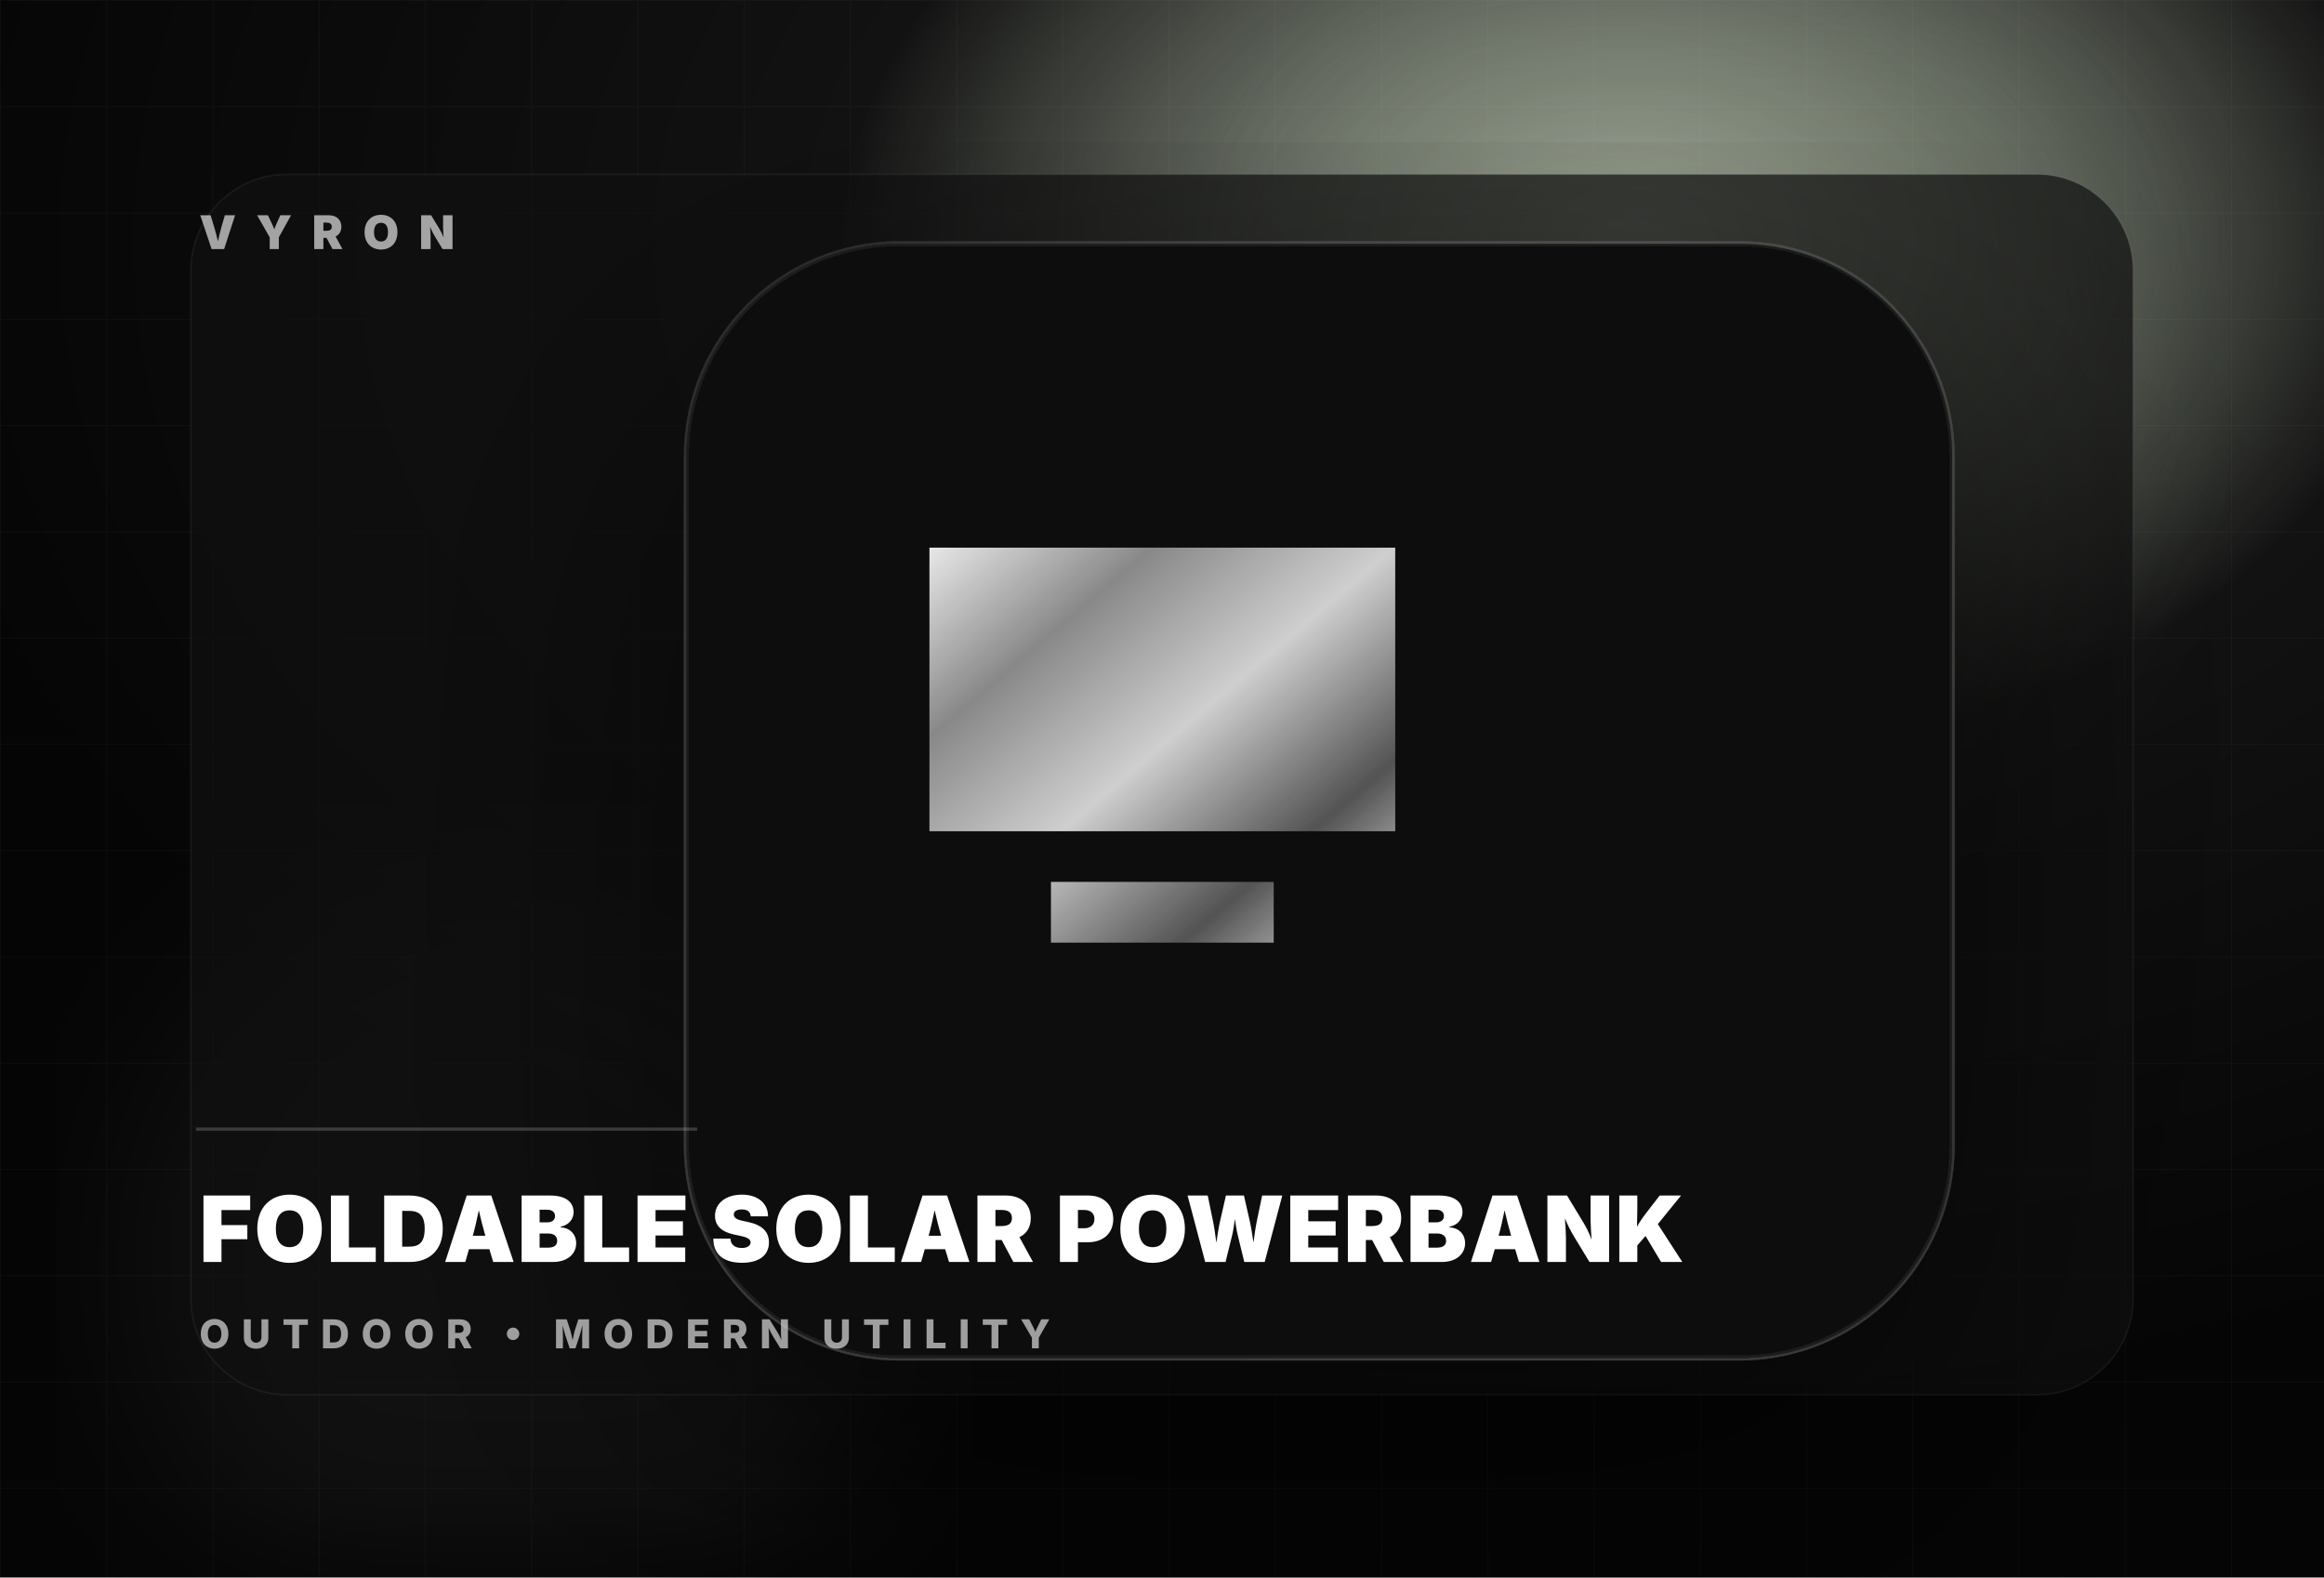
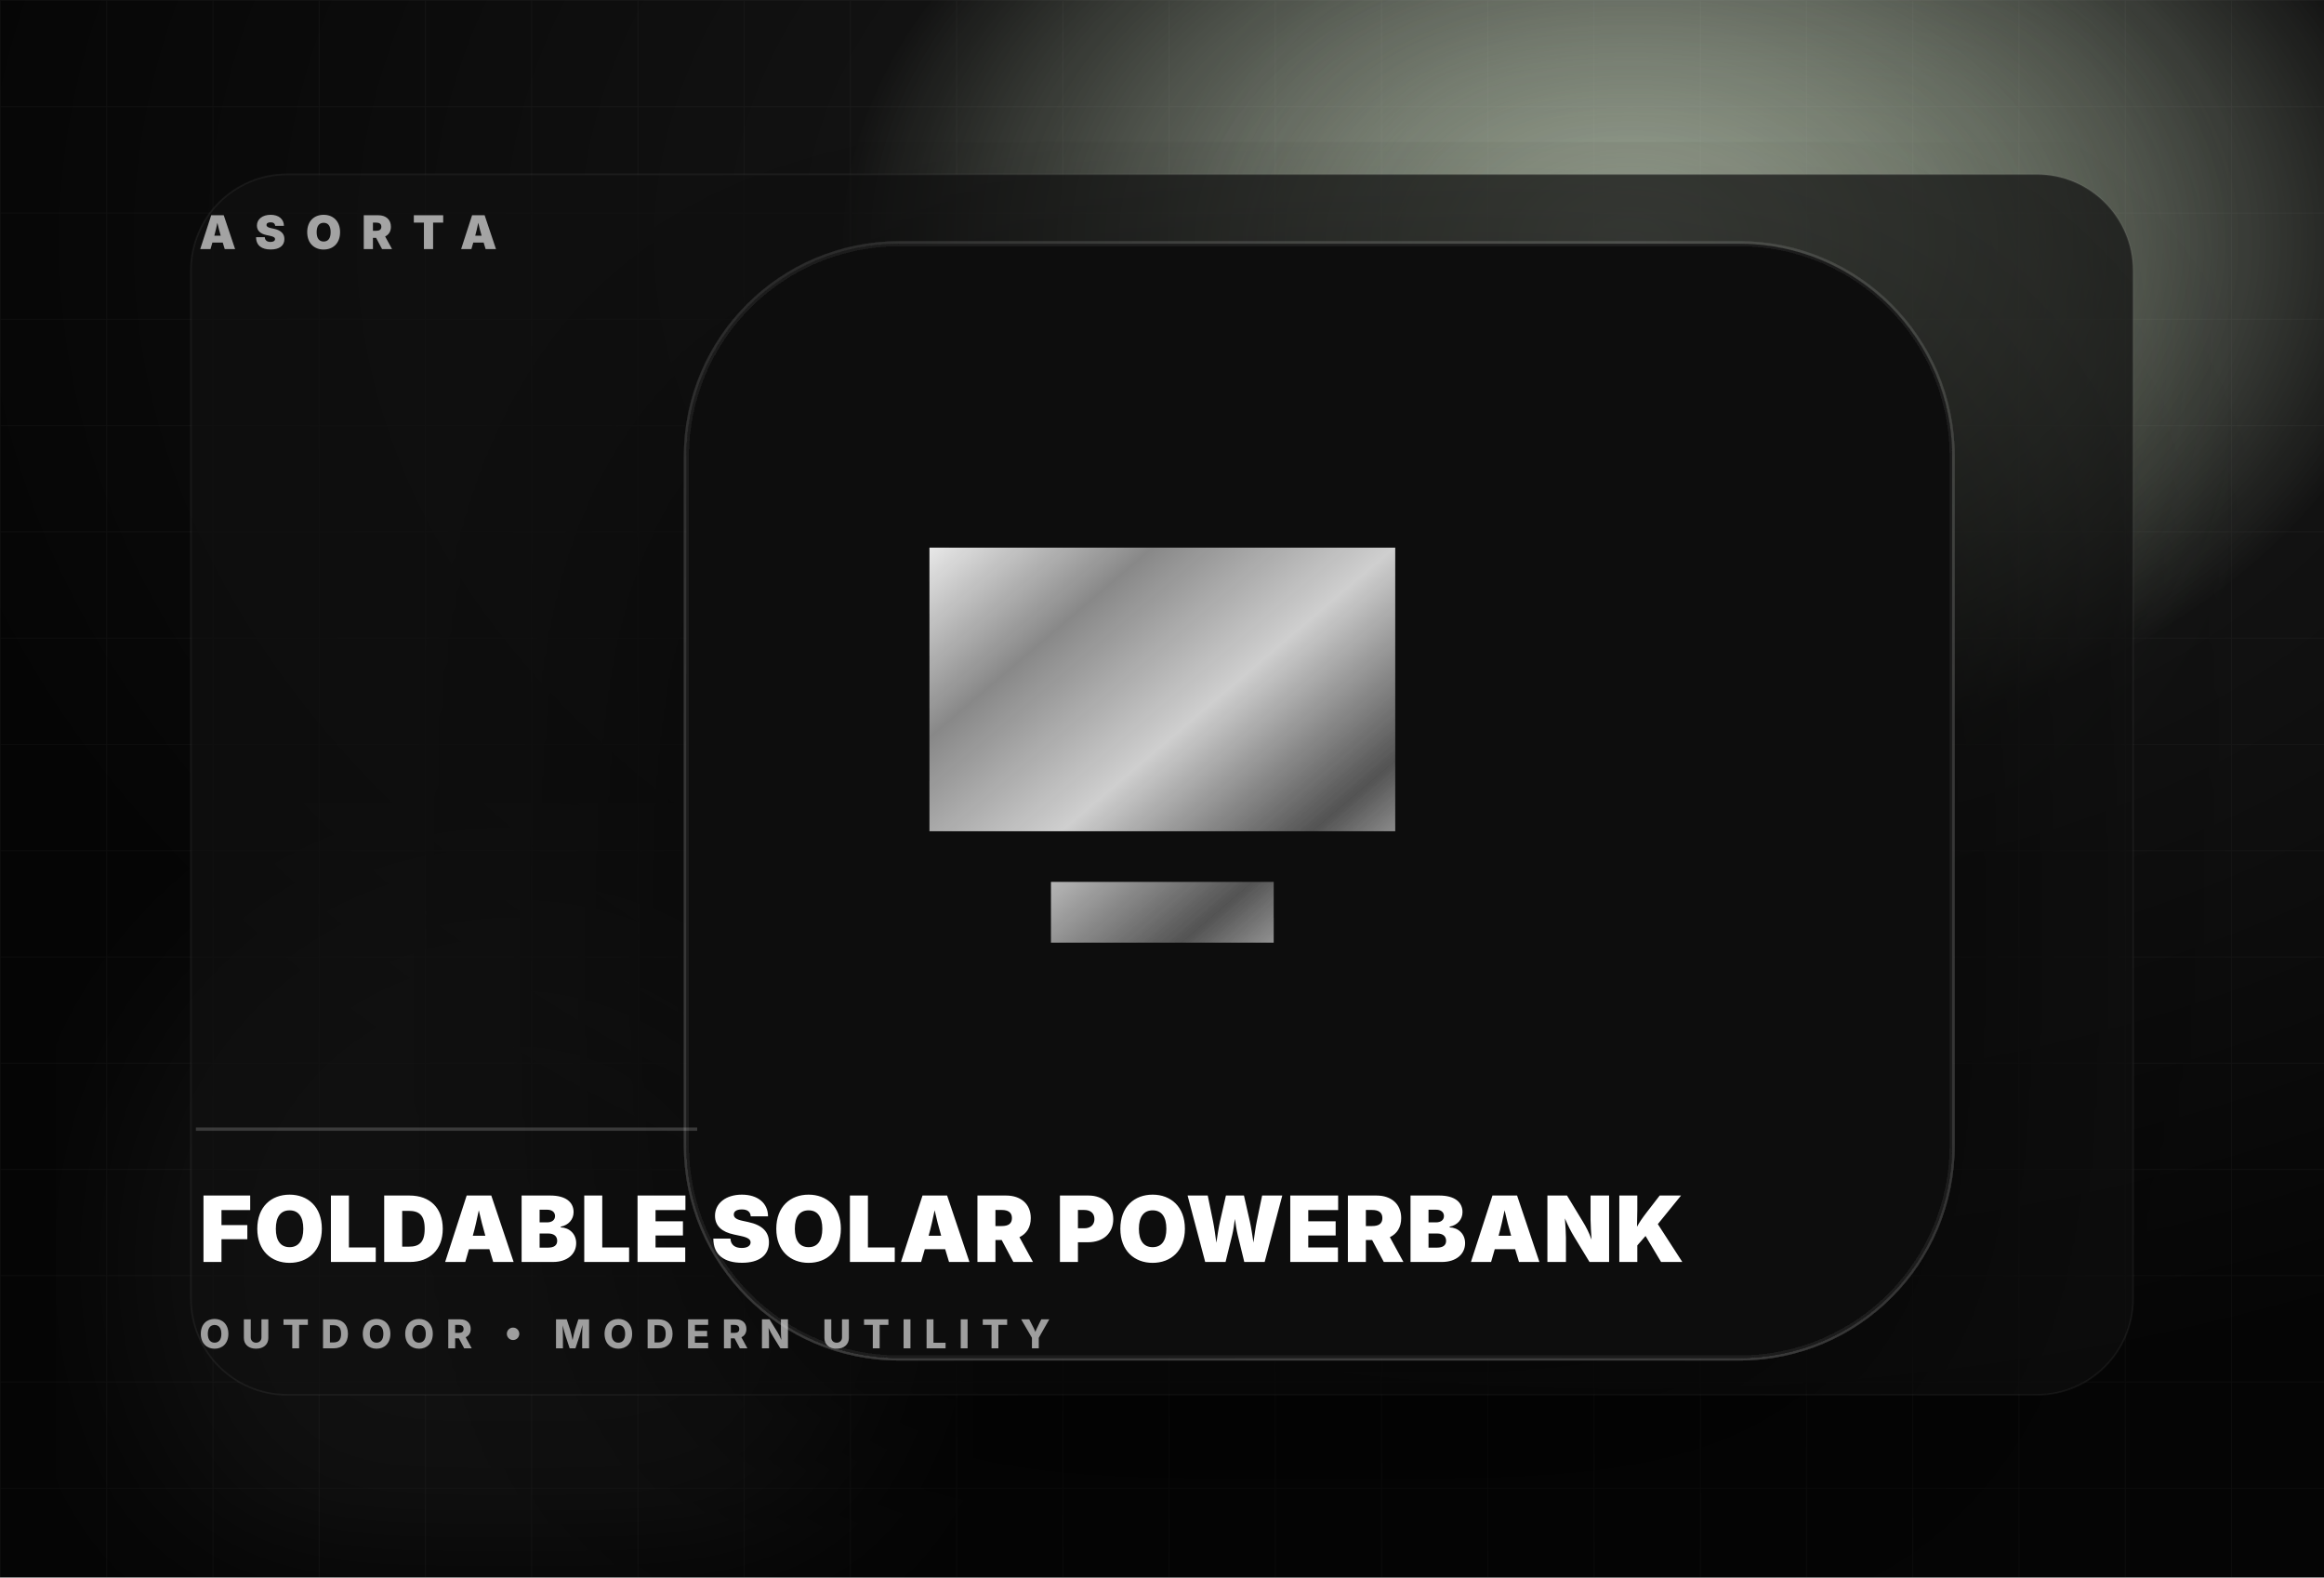
<svg xmlns="http://www.w3.org/2000/svg" width="1400" height="950" viewBox="0 0 1400 950">
  <defs>
    <radialGradient id="g1" cx="70%" cy="15%" r="75%">
      <stop offset="0" stop-color="#66745B" stop-opacity="0.55" />
      <stop offset="0.45" stop-color="#121212" />
      <stop offset="1" stop-color="#050505" />
    </radialGradient>
    <linearGradient id="metal" x1="0" y1="0" x2="1" y2="1">
      <stop offset="0" stop-color="#f2f2f2" />
      <stop offset="0.24" stop-color="#8e8e8e" />
      <stop offset="0.5" stop-color="#d8d8d8" />
      <stop offset="0.77" stop-color="#565656" />
      <stop offset="1" stop-color="#ededed" />
    </linearGradient>
    <filter id="shadow" x="-40%" y="-40%" width="180%" height="180%">
      <feDropShadow dx="0" dy="28" stdDeviation="35" flood-color="#000" flood-opacity="0.55" />
    </filter>
    <filter id="soft">
      <feGaussianBlur stdDeviation="50" />
    </filter>
    <pattern id="grid" width="64" height="64" patternUnits="userSpaceOnUse">
      <path d="M64 0H0V64" fill="none" stroke="#fff" stroke-opacity=".035" stroke-width="1" />
    </pattern>
  </defs>
  <rect width="1400" height="950" fill="url(#g1)" />
  <rect width="1400" height="950" fill="url(#grid)" />
  <circle cx="1030" cy="210" r="260" fill="#66745B" opacity=".16" filter="url(#soft)" />
  <circle cx="310" cy="760" r="230" fill="#D6D6D6" opacity=".055" filter="url(#soft)" />
  <rect x="115" y="105" width="1170" height="735" rx="58" fill="#101010" opacity=".7" stroke="#fff" stroke-opacity=".08" />
  <g transform="translate(505 220) scale(3.05)" filter="url(#shadow)">
    <rect x="-30" y="-24" width="250" height="220" rx="42" fill="#0b0b0b" stroke="#fff" stroke-opacity=".08" />
    <path d="M18 36 H110 V92 H18 Z M30 48 V80 M50 48 V80 M70 48 V80 M90 48 V80 M18 64 H110 M42 102 H86 V114 H42 Z" fill="url(#metal)" opacity=".95" />
  </g>
-   <text x="120" y="150" fill="#fff" opacity=".62" font-family="Inter,Arial,sans-serif" font-size="28" font-weight="900" letter-spacing="12">VYRON</text>
+   <text x="120" y="150" fill="#fff" opacity=".62" font-family="Inter,Arial,sans-serif" font-size="28" font-weight="900" letter-spacing="12">ASORTA</text>
  <text x="120" y="760" fill="#fff" font-family="Inter,Arial,sans-serif" font-size="55" font-weight="900" letter-spacing="1">FOLDABLE SOLAR POWERBANK</text>
  <text x="120" y="812" fill="#D6D6D6" opacity=".72" font-family="Inter,Arial,sans-serif" font-size="24" font-weight="800" letter-spacing="7">OUTDOOR • MODERN UTILITY</text>
  <path d="M118 680 H420" stroke="#fff" stroke-opacity=".18" stroke-width="2" />
</svg>
